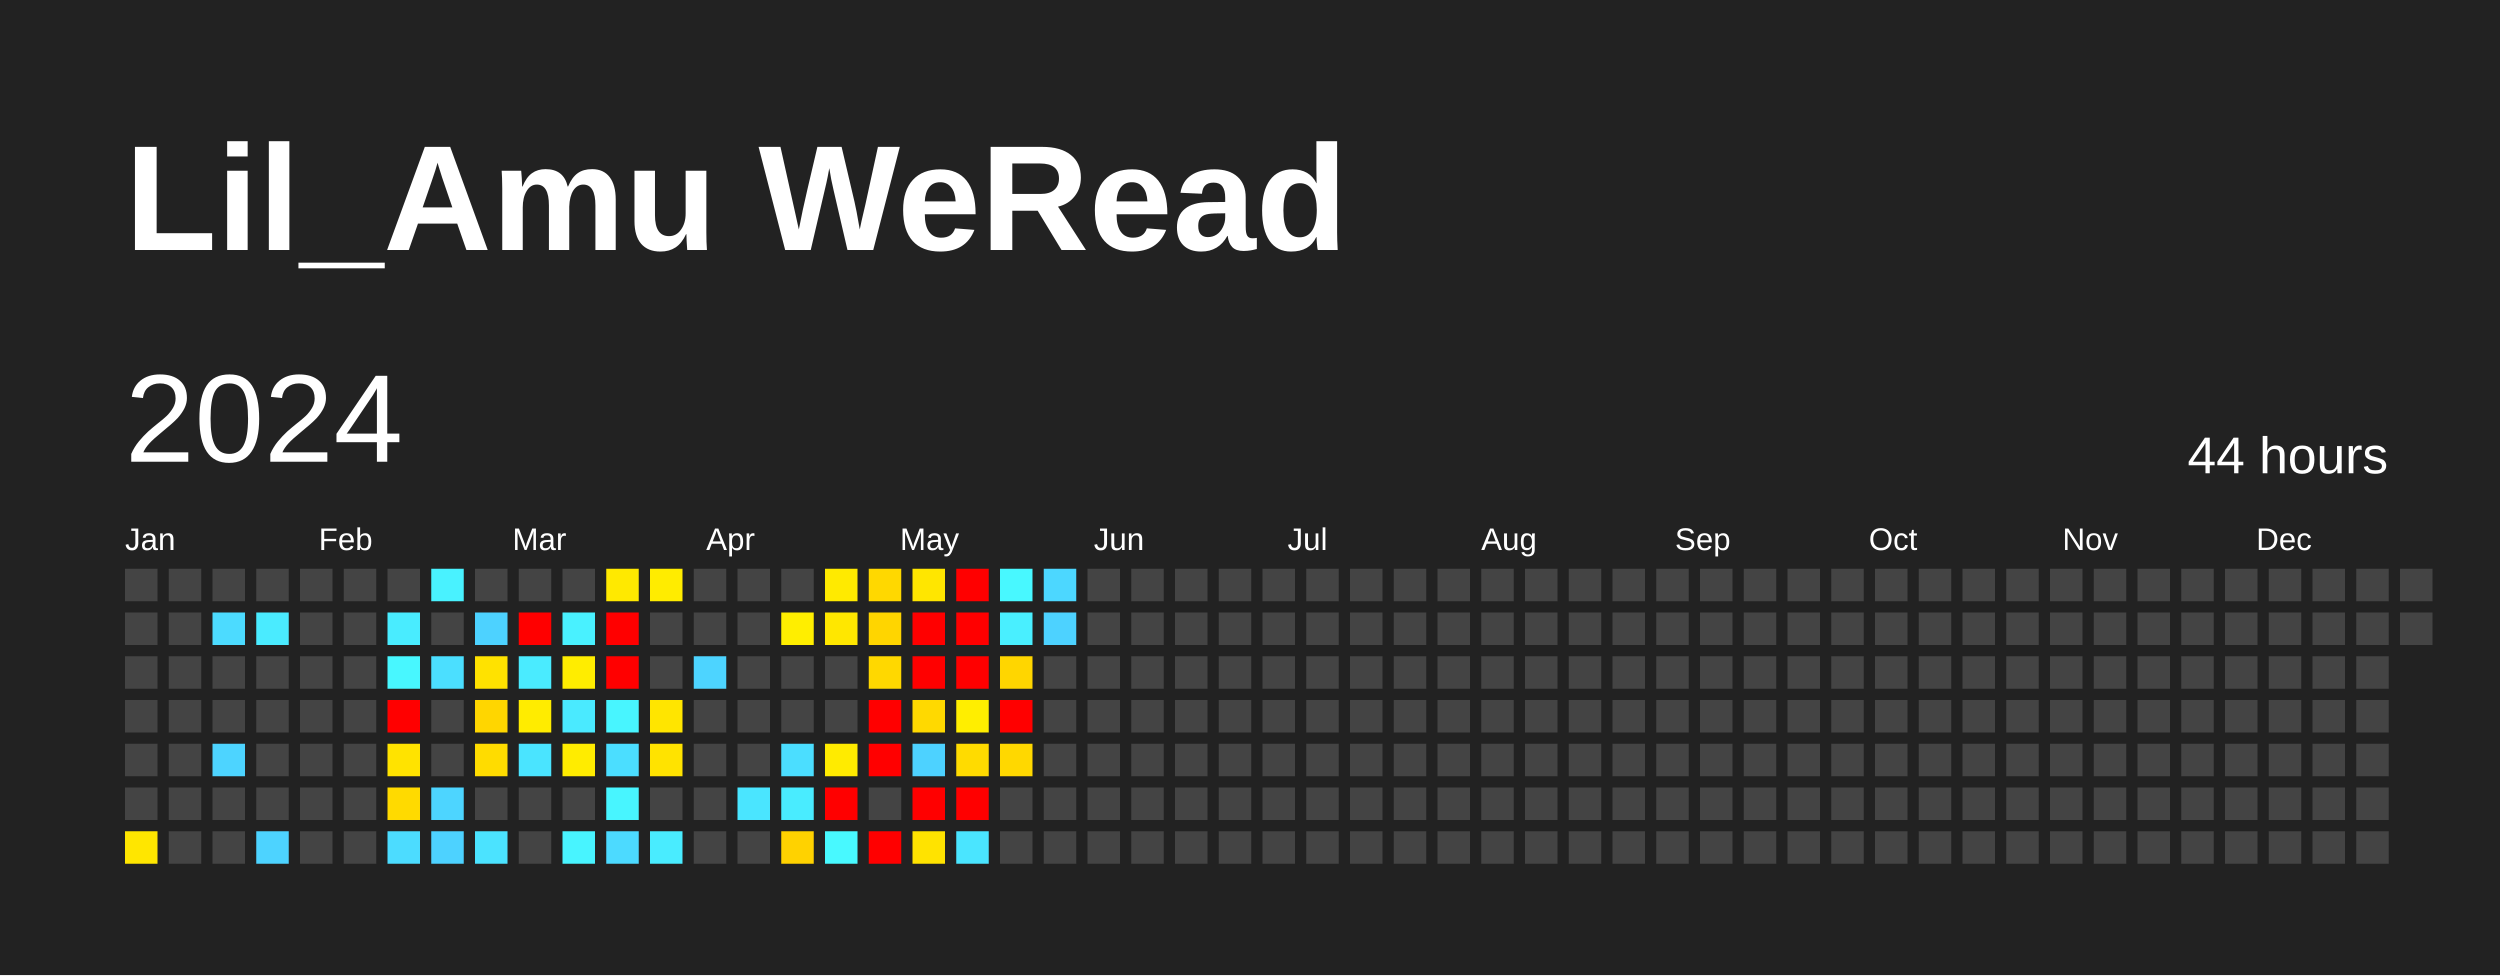
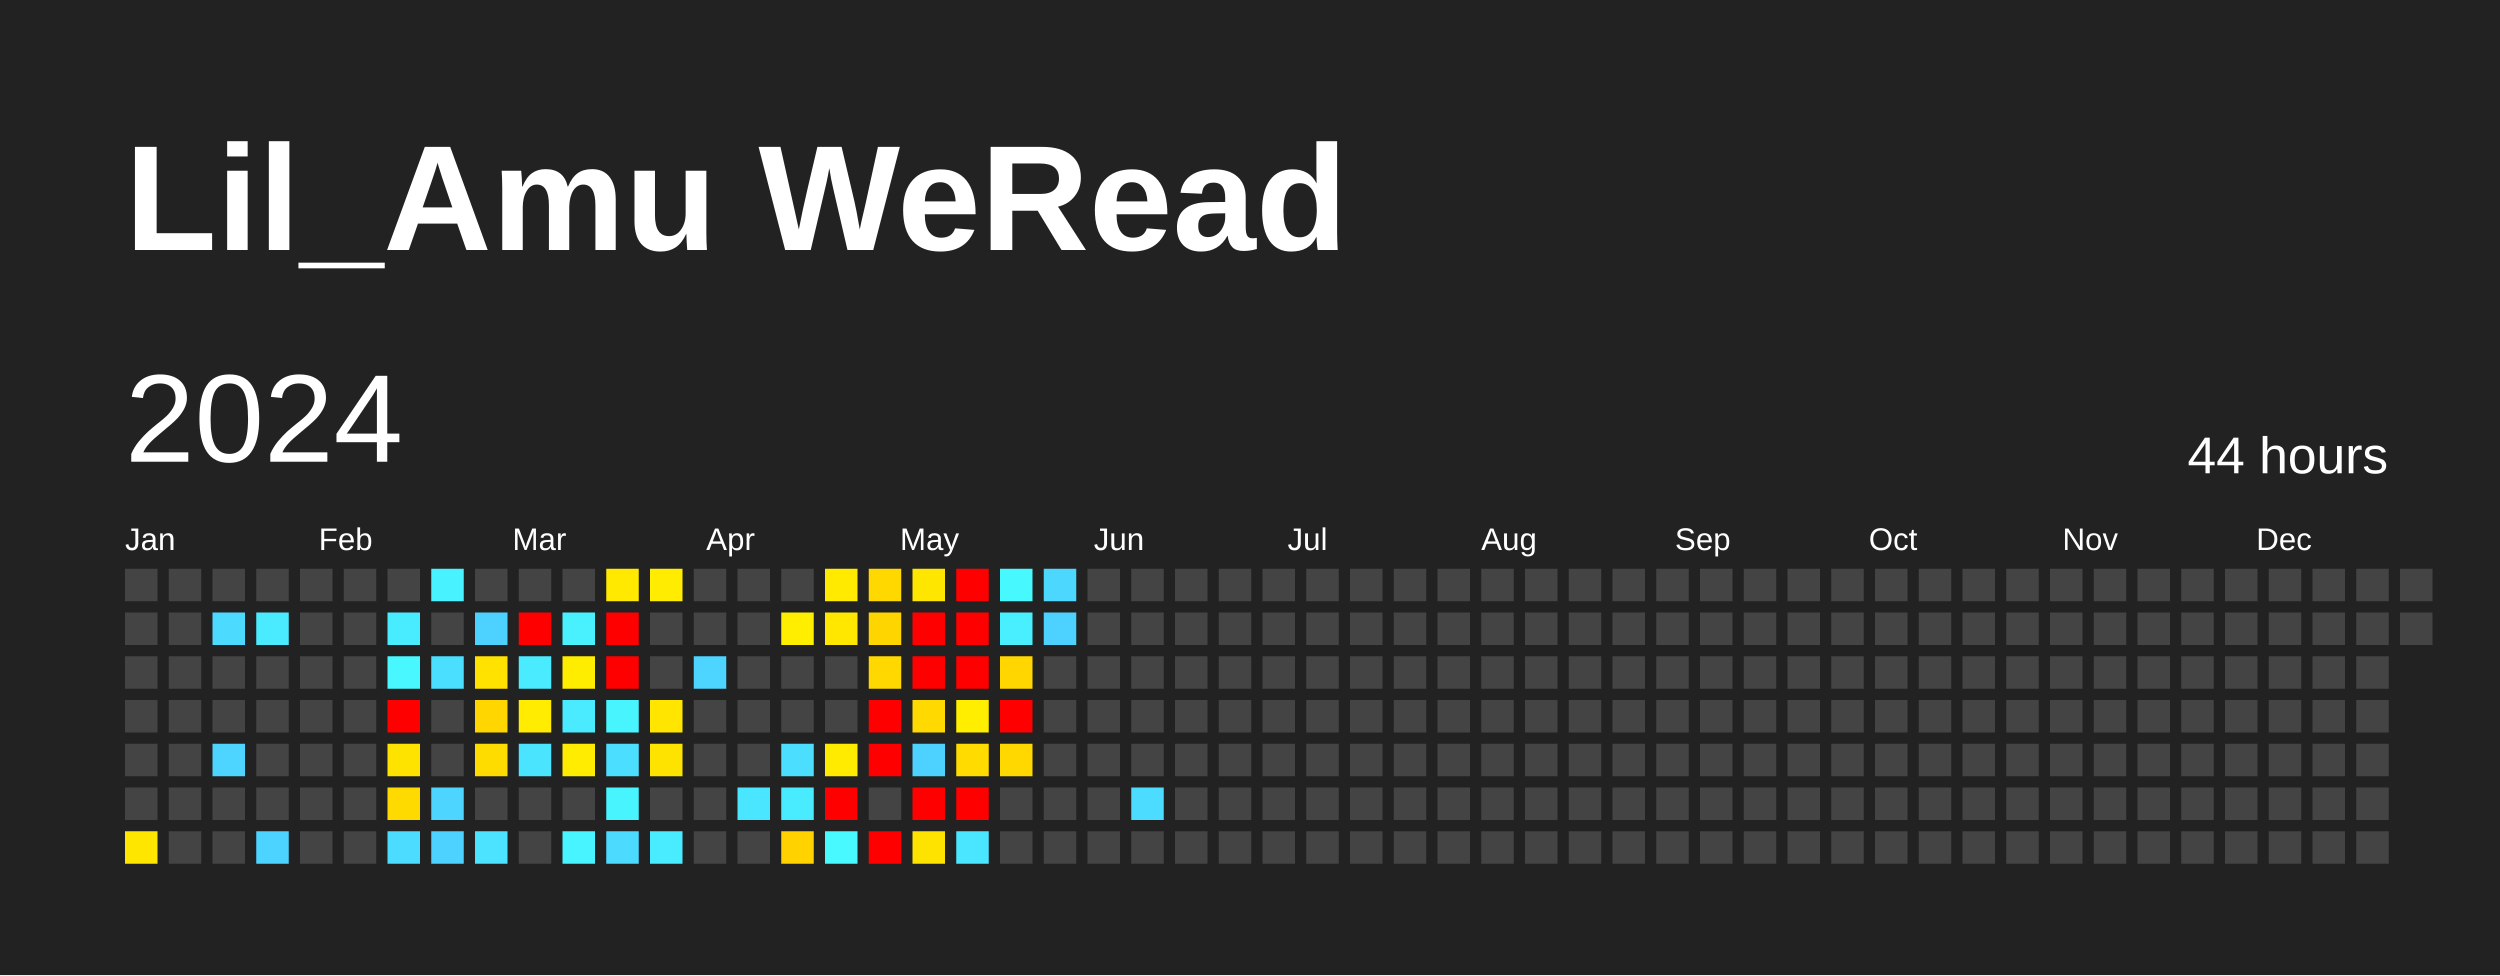
<svg xmlns="http://www.w3.org/2000/svg" baseProfile="full" height="78mm" version="1.1" viewBox="0,0,200,78" width="200mm">
  <defs />
  <rect fill="#222222" height="78" width="200" x="0" y="0" />
  <text fill="#FFFFFF" style="font-size:12px; font-family:Arial; font-weight:bold;" x="10" y="20">Lil_Amu WeRead</text>
  <text dominant-baseline="hanging" fill="#FFFFFF" style="font-size:10.0px; font-family:Arial;" x="10" y="30">2024</text>
  <text dominant-baseline="hanging" fill="#FFFFFF" style="font-size:4.125px; font-family:Arial;" x="175" y="35">44 hours</text>
  <text fill="#FFFFFF" style="font-size:2.5px; font-family:Arial" x="10.0" y="44">Jan</text>
  <text fill="#FFFFFF" style="font-size:2.5px; font-family:Arial" x="25.5" y="44">Feb</text>
  <text fill="#FFFFFF" style="font-size:2.5px; font-family:Arial" x="41.0" y="44">Mar</text>
  <text fill="#FFFFFF" style="font-size:2.5px; font-family:Arial" x="56.5" y="44">Apr</text>
  <text fill="#FFFFFF" style="font-size:2.5px; font-family:Arial" x="72.0" y="44">May</text>
  <text fill="#FFFFFF" style="font-size:2.5px; font-family:Arial" x="87.5" y="44">Jun</text>
  <text fill="#FFFFFF" style="font-size:2.5px; font-family:Arial" x="103.0" y="44">Jul</text>
  <text fill="#FFFFFF" style="font-size:2.5px; font-family:Arial" x="118.5" y="44">Aug</text>
  <text fill="#FFFFFF" style="font-size:2.5px; font-family:Arial" x="134.0" y="44">Sep</text>
  <text fill="#FFFFFF" style="font-size:2.5px; font-family:Arial" x="149.5" y="44">Oct</text>
  <text fill="#FFFFFF" style="font-size:2.5px; font-family:Arial" x="165.0" y="44">Nov</text>
  <text fill="#FFFFFF" style="font-size:2.5px; font-family:Arial" x="180.5" y="44">Dec</text>
  <rect fill="#444444" height="2.6" width="2.6" x="10.0" y="45.5" />
  <rect fill="#444444" height="2.6" width="2.6" x="10.0" y="49.0" />
  <rect fill="#444444" height="2.6" width="2.6" x="10.0" y="52.5" />
  <rect fill="#444444" height="2.6" width="2.6" x="10.0" y="56.0" />
  <rect fill="#444444" height="2.6" width="2.6" x="10.0" y="59.5" />
  <rect fill="#444444" height="2.6" width="2.6" x="10.0" y="63.0" />
  <rect fill="#ffe600" height="2.6" width="2.6" x="10.0" y="66.5" />
  <rect fill="#444444" height="2.6" width="2.6" x="13.5" y="45.5" />
  <rect fill="#444444" height="2.6" width="2.6" x="13.5" y="49.0" />
  <rect fill="#444444" height="2.6" width="2.6" x="13.5" y="52.5" />
  <rect fill="#444444" height="2.6" width="2.6" x="13.5" y="56.0" />
  <rect fill="#444444" height="2.6" width="2.6" x="13.5" y="59.5" />
  <rect fill="#444444" height="2.6" width="2.6" x="13.5" y="63.0" />
  <rect fill="#444444" height="2.6" width="2.6" x="13.5" y="66.5" />
  <rect fill="#444444" height="2.6" width="2.6" x="17.0" y="45.5" />
  <rect fill="#4cdbff" height="2.6" width="2.6" x="17.0" y="49.0" />
  <rect fill="#444444" height="2.6" width="2.6" x="17.0" y="52.5" />
  <rect fill="#444444" height="2.6" width="2.6" x="17.0" y="56.0" />
  <rect fill="#4dd4ff" height="2.6" width="2.6" x="17.0" y="59.5" />
  <rect fill="#444444" height="2.6" width="2.6" x="17.0" y="63.0" />
  <rect fill="#444444" height="2.6" width="2.6" x="17.0" y="66.5" />
  <rect fill="#444444" height="2.6" width="2.6" x="20.5" y="45.5" />
  <rect fill="#4aebff" height="2.6" width="2.6" x="20.5" y="49.0" />
  <rect fill="#444444" height="2.6" width="2.6" x="20.5" y="52.5" />
  <rect fill="#444444" height="2.6" width="2.6" x="20.5" y="56.0" />
  <rect fill="#444444" height="2.6" width="2.6" x="20.5" y="59.5" />
  <rect fill="#444444" height="2.6" width="2.6" x="20.5" y="63.0" />
  <rect fill="#4dd3ff" height="2.6" width="2.6" x="20.5" y="66.5" />
  <rect fill="#444444" height="2.6" width="2.6" x="24.0" y="45.5" />
  <rect fill="#444444" height="2.6" width="2.6" x="24.0" y="49.0" />
  <rect fill="#444444" height="2.6" width="2.6" x="24.0" y="52.5" />
  <rect fill="#444444" height="2.6" width="2.6" x="24.0" y="56.0" />
  <rect fill="#444444" height="2.6" width="2.6" x="24.0" y="59.5" />
  <rect fill="#444444" height="2.6" width="2.6" x="24.0" y="63.0" />
  <rect fill="#444444" height="2.6" width="2.6" x="24.0" y="66.5" />
  <rect fill="#444444" height="2.6" width="2.6" x="27.5" y="45.5" />
  <rect fill="#444444" height="2.6" width="2.6" x="27.5" y="49.0" />
  <rect fill="#444444" height="2.6" width="2.6" x="27.5" y="52.5" />
  <rect fill="#444444" height="2.6" width="2.6" x="27.5" y="56.0" />
  <rect fill="#444444" height="2.6" width="2.6" x="27.5" y="59.5" />
  <rect fill="#444444" height="2.6" width="2.6" x="27.5" y="63.0" />
  <rect fill="#444444" height="2.6" width="2.6" x="27.5" y="66.5" />
  <rect fill="#444444" height="2.6" width="2.6" x="31.0" y="45.5" />
  <rect fill="#49ecff" height="2.6" width="2.6" x="31.0" y="49.0" />
  <rect fill="#48f7ff" height="2.6" width="2.6" x="31.0" y="52.5" />
  <rect fill="red" height="2.6" width="2.6" x="31.0" y="56.0" />
  <rect fill="#ffe300" height="2.6" width="2.6" x="31.0" y="59.5" />
  <rect fill="#ffda00" height="2.6" width="2.6" x="31.0" y="63.0" />
  <rect fill="#4cdcff" height="2.6" width="2.6" x="31.0" y="66.5" />
  <rect fill="#49f2ff" height="2.6" width="2.6" x="34.5" y="45.5" />
  <rect fill="#444444" height="2.6" width="2.6" x="34.5" y="49.0" />
  <rect fill="#4bdfff" height="2.6" width="2.6" x="34.5" y="52.5" />
  <rect fill="#444444" height="2.6" width="2.6" x="34.5" y="56.0" />
  <rect fill="#444444" height="2.6" width="2.6" x="34.5" y="59.5" />
  <rect fill="#4dd5ff" height="2.6" width="2.6" x="34.5" y="63.0" />
  <rect fill="#4dd2ff" height="2.6" width="2.6" x="34.5" y="66.5" />
  <rect fill="#444444" height="2.6" width="2.6" x="38.0" y="45.5" />
  <rect fill="#4dd2ff" height="2.6" width="2.6" x="38.0" y="49.0" />
  <rect fill="#ffe200" height="2.6" width="2.6" x="38.0" y="52.5" />
  <rect fill="#ffd600" height="2.6" width="2.6" x="38.0" y="56.0" />
  <rect fill="#ffdc00" height="2.6" width="2.6" x="38.0" y="59.5" />
  <rect fill="#444444" height="2.6" width="2.6" x="38.0" y="63.0" />
  <rect fill="#4be3ff" height="2.6" width="2.6" x="38.0" y="66.5" />
  <rect fill="#444444" height="2.6" width="2.6" x="41.5" y="45.5" />
  <rect fill="red" height="2.6" width="2.6" x="41.5" y="49.0" />
  <rect fill="#4aebff" height="2.6" width="2.6" x="41.5" y="52.5" />
  <rect fill="#ffec00" height="2.6" width="2.6" x="41.5" y="56.0" />
  <rect fill="#4ae4ff" height="2.6" width="2.6" x="41.5" y="59.5" />
  <rect fill="#444444" height="2.6" width="2.6" x="41.5" y="63.0" />
  <rect fill="#444444" height="2.6" width="2.6" x="41.5" y="66.5" />
  <rect fill="#444444" height="2.6" width="2.6" x="45.0" y="45.5" />
  <rect fill="#49f1ff" height="2.6" width="2.6" x="45.0" y="49.0" />
  <rect fill="#ffed00" height="2.6" width="2.6" x="45.0" y="52.5" />
  <rect fill="#4aeaff" height="2.6" width="2.6" x="45.0" y="56.0" />
  <rect fill="#ffec00" height="2.6" width="2.6" x="45.0" y="59.5" />
  <rect fill="#444444" height="2.6" width="2.6" x="45.0" y="63.0" />
  <rect fill="#48f4ff" height="2.6" width="2.6" x="45.0" y="66.5" />
  <rect fill="#ffe900" height="2.6" width="2.6" x="48.5" y="45.5" />
  <rect fill="red" height="2.6" width="2.6" x="48.5" y="49.0" />
  <rect fill="red" height="2.6" width="2.6" x="48.5" y="52.5" />
  <rect fill="#48f5ff" height="2.6" width="2.6" x="48.5" y="56.0" />
  <rect fill="#4bdeff" height="2.6" width="2.6" x="48.5" y="59.5" />
  <rect fill="#48f5ff" height="2.6" width="2.6" x="48.5" y="63.0" />
  <rect fill="#4cdaff" height="2.6" width="2.6" x="48.5" y="66.5" />
  <rect fill="#ffec00" height="2.6" width="2.6" x="52.0" y="45.5" />
  <rect fill="#444444" height="2.6" width="2.6" x="52.0" y="49.0" />
  <rect fill="#444444" height="2.6" width="2.6" x="52.0" y="52.5" />
  <rect fill="#ffe500" height="2.6" width="2.6" x="52.0" y="56.0" />
  <rect fill="#ffe300" height="2.6" width="2.6" x="52.0" y="59.5" />
  <rect fill="#444444" height="2.6" width="2.6" x="52.0" y="63.0" />
  <rect fill="#49ecff" height="2.6" width="2.6" x="52.0" y="66.5" />
  <rect fill="#444444" height="2.6" width="2.6" x="55.5" y="45.5" />
  <rect fill="#444444" height="2.6" width="2.6" x="55.5" y="49.0" />
  <rect fill="#4dd4ff" height="2.6" width="2.6" x="55.5" y="52.5" />
  <rect fill="#444444" height="2.6" width="2.6" x="55.5" y="56.0" />
  <rect fill="#444444" height="2.6" width="2.6" x="55.5" y="59.5" />
  <rect fill="#444444" height="2.6" width="2.6" x="55.5" y="63.0" />
  <rect fill="#444444" height="2.6" width="2.6" x="55.5" y="66.5" />
  <rect fill="#444444" height="2.6" width="2.6" x="59.0" y="45.5" />
  <rect fill="#444444" height="2.6" width="2.6" x="59.0" y="49.0" />
  <rect fill="#444444" height="2.6" width="2.6" x="59.0" y="52.5" />
  <rect fill="#444444" height="2.6" width="2.6" x="59.0" y="56.0" />
  <rect fill="#444444" height="2.6" width="2.6" x="59.0" y="59.5" />
  <rect fill="#4ae5ff" height="2.6" width="2.6" x="59.0" y="63.0" />
  <rect fill="#444444" height="2.6" width="2.6" x="59.0" y="66.5" />
  <rect fill="#444444" height="2.6" width="2.6" x="62.5" y="45.5" />
  <rect fill="#ffee00" height="2.6" width="2.6" x="62.5" y="49.0" />
  <rect fill="#444444" height="2.6" width="2.6" x="62.5" y="52.5" />
  <rect fill="#444444" height="2.6" width="2.6" x="62.5" y="56.0" />
  <rect fill="#4bdeff" height="2.6" width="2.6" x="62.5" y="59.5" />
  <rect fill="#49ecff" height="2.6" width="2.6" x="62.5" y="63.0" />
  <rect fill="#ffd200" height="2.6" width="2.6" x="62.5" y="66.5" />
  <rect fill="#ffea00" height="2.6" width="2.6" x="66.0" y="45.5" />
  <rect fill="#ffe700" height="2.6" width="2.6" x="66.0" y="49.0" />
  <rect fill="#444444" height="2.6" width="2.6" x="66.0" y="52.5" />
  <rect fill="#444444" height="2.6" width="2.6" x="66.0" y="56.0" />
  <rect fill="#ffeb00" height="2.6" width="2.6" x="66.0" y="59.5" />
  <rect fill="red" height="2.6" width="2.6" x="66.0" y="63.0" />
  <rect fill="#48f9ff" height="2.6" width="2.6" x="66.0" y="66.5" />
  <rect fill="#ffd800" height="2.6" width="2.6" x="69.5" y="45.5" />
  <rect fill="#ffd500" height="2.6" width="2.6" x="69.5" y="49.0" />
  <rect fill="#ffd800" height="2.6" width="2.6" x="69.5" y="52.5" />
  <rect fill="red" height="2.6" width="2.6" x="69.5" y="56.0" />
  <rect fill="red" height="2.6" width="2.6" x="69.5" y="59.5" />
  <rect fill="#444444" height="2.6" width="2.6" x="69.5" y="63.0" />
  <rect fill="red" height="2.6" width="2.6" x="69.5" y="66.5" />
  <rect fill="#ffe600" height="2.6" width="2.6" x="73.0" y="45.5" />
  <rect fill="red" height="2.6" width="2.6" x="73.0" y="49.0" />
  <rect fill="red" height="2.6" width="2.6" x="73.0" y="52.5" />
  <rect fill="#ffd900" height="2.6" width="2.6" x="73.0" y="56.0" />
  <rect fill="#4dd2ff" height="2.6" width="2.6" x="73.0" y="59.5" />
  <rect fill="red" height="2.6" width="2.6" x="73.0" y="63.0" />
  <rect fill="#ffe300" height="2.6" width="2.6" x="73.0" y="66.5" />
  <rect fill="red" height="2.6" width="2.6" x="76.5" y="45.5" />
  <rect fill="red" height="2.6" width="2.6" x="76.5" y="49.0" />
  <rect fill="red" height="2.6" width="2.6" x="76.5" y="52.5" />
  <rect fill="#ffee00" height="2.6" width="2.6" x="76.5" y="56.0" />
  <rect fill="#ffdb00" height="2.6" width="2.6" x="76.5" y="59.5" />
  <rect fill="red" height="2.6" width="2.6" x="76.5" y="63.0" />
  <rect fill="#4ae5ff" height="2.6" width="2.6" x="76.5" y="66.5" />
  <rect fill="#48f8ff" height="2.6" width="2.6" x="80.0" y="45.5" />
  <rect fill="#49efff" height="2.6" width="2.6" x="80.0" y="49.0" />
  <rect fill="#ffd600" height="2.6" width="2.6" x="80.0" y="52.5" />
  <rect fill="red" height="2.6" width="2.6" x="80.0" y="56.0" />
  <rect fill="#ffd800" height="2.6" width="2.6" x="80.0" y="59.5" />
  <rect fill="#444444" height="2.6" width="2.6" x="80.0" y="63.0" />
  <rect fill="#444444" height="2.6" width="2.6" x="80.0" y="66.5" />
  <rect fill="#4cd7ff" height="2.6" width="2.6" x="83.5" y="45.5" />
  <rect fill="#4dd2ff" height="2.6" width="2.6" x="83.5" y="49.0" />
  <rect fill="#444444" height="2.6" width="2.6" x="83.5" y="52.5" />
  <rect fill="#444444" height="2.6" width="2.6" x="83.5" y="56.0" />
  <rect fill="#444444" height="2.6" width="2.6" x="83.5" y="59.5" />
  <rect fill="#444444" height="2.6" width="2.6" x="83.5" y="63.0" />
  <rect fill="#444444" height="2.6" width="2.6" x="83.5" y="66.5" />
  <rect fill="#444444" height="2.6" width="2.6" x="87.0" y="45.5" />
  <rect fill="#444444" height="2.6" width="2.6" x="87.0" y="49.0" />
  <rect fill="#444444" height="2.6" width="2.6" x="87.0" y="52.5" />
  <rect fill="#444444" height="2.6" width="2.6" x="87.0" y="56.0" />
  <rect fill="#444444" height="2.6" width="2.6" x="87.0" y="59.5" />
  <rect fill="#444444" height="2.6" width="2.6" x="87.0" y="63.0" />
  <rect fill="#444444" height="2.6" width="2.6" x="87.0" y="66.5" />
  <rect fill="#444444" height="2.6" width="2.6" x="90.5" y="45.5" />
  <rect fill="#444444" height="2.6" width="2.6" x="90.5" y="49.0" />
  <rect fill="#444444" height="2.6" width="2.6" x="90.5" y="52.5" />
  <rect fill="#444444" height="2.6" width="2.6" x="90.5" y="56.0" />
  <rect fill="#444444" height="2.6" width="2.6" x="90.5" y="59.5" />
-   <rect fill="#444444" height="2.6" width="2.6" x="90.5" y="63.0" />
+   <rect fill="#4cdcff" height="2.6" width="2.6" x="90.5" y="63.0" />
  <rect fill="#444444" height="2.6" width="2.6" x="90.5" y="66.5" />
  <rect fill="#444444" height="2.6" width="2.6" x="94.0" y="45.5" />
  <rect fill="#444444" height="2.6" width="2.6" x="94.0" y="49.0" />
  <rect fill="#444444" height="2.6" width="2.6" x="94.0" y="52.5" />
  <rect fill="#444444" height="2.6" width="2.6" x="94.0" y="56.0" />
  <rect fill="#444444" height="2.6" width="2.6" x="94.0" y="59.5" />
  <rect fill="#444444" height="2.6" width="2.6" x="94.0" y="63.0" />
  <rect fill="#444444" height="2.6" width="2.6" x="94.0" y="66.5" />
  <rect fill="#444444" height="2.6" width="2.6" x="97.5" y="45.5" />
  <rect fill="#444444" height="2.6" width="2.6" x="97.5" y="49.0" />
  <rect fill="#444444" height="2.6" width="2.6" x="97.5" y="52.5" />
  <rect fill="#444444" height="2.6" width="2.6" x="97.5" y="56.0" />
  <rect fill="#444444" height="2.6" width="2.6" x="97.5" y="59.5" />
  <rect fill="#444444" height="2.6" width="2.6" x="97.5" y="63.0" />
  <rect fill="#444444" height="2.6" width="2.6" x="97.5" y="66.5" />
  <rect fill="#444444" height="2.6" width="2.6" x="101.0" y="45.5" />
  <rect fill="#444444" height="2.6" width="2.6" x="101.0" y="49.0" />
  <rect fill="#444444" height="2.6" width="2.6" x="101.0" y="52.5" />
  <rect fill="#444444" height="2.6" width="2.6" x="101.0" y="56.0" />
  <rect fill="#444444" height="2.6" width="2.6" x="101.0" y="59.5" />
  <rect fill="#444444" height="2.6" width="2.6" x="101.0" y="63.0" />
  <rect fill="#444444" height="2.6" width="2.6" x="101.0" y="66.5" />
  <rect fill="#444444" height="2.6" width="2.6" x="104.5" y="45.5" />
  <rect fill="#444444" height="2.6" width="2.6" x="104.5" y="49.0" />
  <rect fill="#444444" height="2.6" width="2.6" x="104.5" y="52.5" />
  <rect fill="#444444" height="2.6" width="2.6" x="104.5" y="56.0" />
  <rect fill="#444444" height="2.6" width="2.6" x="104.5" y="59.5" />
  <rect fill="#444444" height="2.6" width="2.6" x="104.5" y="63.0" />
  <rect fill="#444444" height="2.6" width="2.6" x="104.5" y="66.5" />
  <rect fill="#444444" height="2.6" width="2.6" x="108.0" y="45.5" />
  <rect fill="#444444" height="2.6" width="2.6" x="108.0" y="49.0" />
  <rect fill="#444444" height="2.6" width="2.6" x="108.0" y="52.5" />
  <rect fill="#444444" height="2.6" width="2.6" x="108.0" y="56.0" />
  <rect fill="#444444" height="2.6" width="2.6" x="108.0" y="59.5" />
  <rect fill="#444444" height="2.6" width="2.6" x="108.0" y="63.0" />
  <rect fill="#444444" height="2.6" width="2.6" x="108.0" y="66.5" />
  <rect fill="#444444" height="2.6" width="2.6" x="111.5" y="45.5" />
  <rect fill="#444444" height="2.6" width="2.6" x="111.5" y="49.0" />
  <rect fill="#444444" height="2.6" width="2.6" x="111.5" y="52.5" />
  <rect fill="#444444" height="2.6" width="2.6" x="111.5" y="56.0" />
  <rect fill="#444444" height="2.6" width="2.6" x="111.5" y="59.5" />
  <rect fill="#444444" height="2.6" width="2.6" x="111.5" y="63.0" />
  <rect fill="#444444" height="2.6" width="2.6" x="111.5" y="66.5" />
  <rect fill="#444444" height="2.6" width="2.6" x="115.0" y="45.5" />
  <rect fill="#444444" height="2.6" width="2.6" x="115.0" y="49.0" />
  <rect fill="#444444" height="2.6" width="2.6" x="115.0" y="52.5" />
  <rect fill="#444444" height="2.6" width="2.6" x="115.0" y="56.0" />
  <rect fill="#444444" height="2.6" width="2.6" x="115.0" y="59.5" />
  <rect fill="#444444" height="2.6" width="2.6" x="115.0" y="63.0" />
  <rect fill="#444444" height="2.6" width="2.6" x="115.0" y="66.5" />
  <rect fill="#444444" height="2.6" width="2.6" x="118.5" y="45.5" />
  <rect fill="#444444" height="2.6" width="2.6" x="118.5" y="49.0" />
  <rect fill="#444444" height="2.6" width="2.6" x="118.5" y="52.5" />
  <rect fill="#444444" height="2.6" width="2.6" x="118.5" y="56.0" />
  <rect fill="#444444" height="2.6" width="2.6" x="118.5" y="59.5" />
  <rect fill="#444444" height="2.6" width="2.6" x="118.5" y="63.0" />
  <rect fill="#444444" height="2.6" width="2.6" x="118.5" y="66.5" />
  <rect fill="#444444" height="2.6" width="2.6" x="122.0" y="45.5" />
  <rect fill="#444444" height="2.6" width="2.6" x="122.0" y="49.0" />
  <rect fill="#444444" height="2.6" width="2.6" x="122.0" y="52.5" />
  <rect fill="#444444" height="2.6" width="2.6" x="122.0" y="56.0" />
  <rect fill="#444444" height="2.6" width="2.6" x="122.0" y="59.5" />
  <rect fill="#444444" height="2.6" width="2.6" x="122.0" y="63.0" />
  <rect fill="#444444" height="2.6" width="2.6" x="122.0" y="66.5" />
  <rect fill="#444444" height="2.6" width="2.6" x="125.5" y="45.5" />
  <rect fill="#444444" height="2.6" width="2.6" x="125.5" y="49.0" />
  <rect fill="#444444" height="2.6" width="2.6" x="125.5" y="52.5" />
  <rect fill="#444444" height="2.6" width="2.6" x="125.5" y="56.0" />
  <rect fill="#444444" height="2.6" width="2.6" x="125.5" y="59.5" />
  <rect fill="#444444" height="2.6" width="2.6" x="125.5" y="63.0" />
  <rect fill="#444444" height="2.6" width="2.6" x="125.5" y="66.5" />
  <rect fill="#444444" height="2.6" width="2.6" x="129.0" y="45.5" />
  <rect fill="#444444" height="2.6" width="2.6" x="129.0" y="49.0" />
  <rect fill="#444444" height="2.6" width="2.6" x="129.0" y="52.5" />
  <rect fill="#444444" height="2.6" width="2.6" x="129.0" y="56.0" />
  <rect fill="#444444" height="2.6" width="2.6" x="129.0" y="59.5" />
  <rect fill="#444444" height="2.6" width="2.6" x="129.0" y="63.0" />
  <rect fill="#444444" height="2.6" width="2.6" x="129.0" y="66.5" />
  <rect fill="#444444" height="2.6" width="2.6" x="132.5" y="45.5" />
  <rect fill="#444444" height="2.6" width="2.6" x="132.5" y="49.0" />
  <rect fill="#444444" height="2.6" width="2.6" x="132.5" y="52.5" />
  <rect fill="#444444" height="2.6" width="2.6" x="132.5" y="56.0" />
  <rect fill="#444444" height="2.6" width="2.6" x="132.5" y="59.5" />
  <rect fill="#444444" height="2.6" width="2.6" x="132.5" y="63.0" />
  <rect fill="#444444" height="2.6" width="2.6" x="132.5" y="66.5" />
  <rect fill="#444444" height="2.6" width="2.6" x="136.0" y="45.5" />
  <rect fill="#444444" height="2.6" width="2.6" x="136.0" y="49.0" />
  <rect fill="#444444" height="2.6" width="2.6" x="136.0" y="52.5" />
  <rect fill="#444444" height="2.6" width="2.6" x="136.0" y="56.0" />
  <rect fill="#444444" height="2.6" width="2.6" x="136.0" y="59.5" />
  <rect fill="#444444" height="2.6" width="2.6" x="136.0" y="63.0" />
  <rect fill="#444444" height="2.6" width="2.6" x="136.0" y="66.5" />
  <rect fill="#444444" height="2.6" width="2.6" x="139.5" y="45.5" />
  <rect fill="#444444" height="2.6" width="2.6" x="139.5" y="49.0" />
  <rect fill="#444444" height="2.6" width="2.6" x="139.5" y="52.5" />
  <rect fill="#444444" height="2.6" width="2.6" x="139.5" y="56.0" />
  <rect fill="#444444" height="2.6" width="2.6" x="139.5" y="59.5" />
  <rect fill="#444444" height="2.6" width="2.6" x="139.5" y="63.0" />
  <rect fill="#444444" height="2.6" width="2.6" x="139.5" y="66.5" />
  <rect fill="#444444" height="2.6" width="2.6" x="143.0" y="45.5" />
  <rect fill="#444444" height="2.6" width="2.6" x="143.0" y="49.0" />
  <rect fill="#444444" height="2.6" width="2.6" x="143.0" y="52.5" />
  <rect fill="#444444" height="2.6" width="2.6" x="143.0" y="56.0" />
  <rect fill="#444444" height="2.6" width="2.6" x="143.0" y="59.5" />
  <rect fill="#444444" height="2.6" width="2.6" x="143.0" y="63.0" />
  <rect fill="#444444" height="2.6" width="2.6" x="143.0" y="66.5" />
  <rect fill="#444444" height="2.6" width="2.6" x="146.5" y="45.5" />
  <rect fill="#444444" height="2.6" width="2.6" x="146.5" y="49.0" />
  <rect fill="#444444" height="2.6" width="2.6" x="146.5" y="52.5" />
  <rect fill="#444444" height="2.6" width="2.6" x="146.5" y="56.0" />
  <rect fill="#444444" height="2.6" width="2.6" x="146.5" y="59.5" />
  <rect fill="#444444" height="2.6" width="2.6" x="146.5" y="63.0" />
  <rect fill="#444444" height="2.6" width="2.6" x="146.5" y="66.5" />
  <rect fill="#444444" height="2.6" width="2.6" x="150.0" y="45.5" />
  <rect fill="#444444" height="2.6" width="2.6" x="150.0" y="49.0" />
  <rect fill="#444444" height="2.6" width="2.6" x="150.0" y="52.5" />
  <rect fill="#444444" height="2.6" width="2.6" x="150.0" y="56.0" />
  <rect fill="#444444" height="2.6" width="2.6" x="150.0" y="59.5" />
  <rect fill="#444444" height="2.6" width="2.6" x="150.0" y="63.0" />
  <rect fill="#444444" height="2.6" width="2.6" x="150.0" y="66.5" />
  <rect fill="#444444" height="2.6" width="2.6" x="153.5" y="45.5" />
  <rect fill="#444444" height="2.6" width="2.6" x="153.5" y="49.0" />
  <rect fill="#444444" height="2.6" width="2.6" x="153.5" y="52.5" />
  <rect fill="#444444" height="2.6" width="2.6" x="153.5" y="56.0" />
  <rect fill="#444444" height="2.6" width="2.6" x="153.5" y="59.5" />
  <rect fill="#444444" height="2.6" width="2.6" x="153.5" y="63.0" />
  <rect fill="#444444" height="2.6" width="2.6" x="153.5" y="66.5" />
  <rect fill="#444444" height="2.6" width="2.6" x="157.0" y="45.5" />
  <rect fill="#444444" height="2.6" width="2.6" x="157.0" y="49.0" />
  <rect fill="#444444" height="2.6" width="2.6" x="157.0" y="52.5" />
  <rect fill="#444444" height="2.6" width="2.6" x="157.0" y="56.0" />
  <rect fill="#444444" height="2.6" width="2.6" x="157.0" y="59.5" />
  <rect fill="#444444" height="2.6" width="2.6" x="157.0" y="63.0" />
  <rect fill="#444444" height="2.6" width="2.6" x="157.0" y="66.5" />
  <rect fill="#444444" height="2.6" width="2.6" x="160.5" y="45.5" />
  <rect fill="#444444" height="2.6" width="2.6" x="160.5" y="49.0" />
  <rect fill="#444444" height="2.6" width="2.6" x="160.5" y="52.5" />
  <rect fill="#444444" height="2.6" width="2.6" x="160.5" y="56.0" />
  <rect fill="#444444" height="2.6" width="2.6" x="160.5" y="59.5" />
  <rect fill="#444444" height="2.6" width="2.6" x="160.5" y="63.0" />
  <rect fill="#444444" height="2.6" width="2.6" x="160.5" y="66.5" />
  <rect fill="#444444" height="2.6" width="2.6" x="164.0" y="45.5" />
  <rect fill="#444444" height="2.6" width="2.6" x="164.0" y="49.0" />
  <rect fill="#444444" height="2.6" width="2.6" x="164.0" y="52.5" />
  <rect fill="#444444" height="2.6" width="2.6" x="164.0" y="56.0" />
  <rect fill="#444444" height="2.6" width="2.6" x="164.0" y="59.5" />
  <rect fill="#444444" height="2.6" width="2.6" x="164.0" y="63.0" />
  <rect fill="#444444" height="2.6" width="2.6" x="164.0" y="66.5" />
  <rect fill="#444444" height="2.6" width="2.6" x="167.5" y="45.5" />
  <rect fill="#444444" height="2.6" width="2.6" x="167.5" y="49.0" />
  <rect fill="#444444" height="2.6" width="2.6" x="167.5" y="52.5" />
  <rect fill="#444444" height="2.6" width="2.6" x="167.5" y="56.0" />
  <rect fill="#444444" height="2.6" width="2.6" x="167.5" y="59.5" />
  <rect fill="#444444" height="2.6" width="2.6" x="167.5" y="63.0" />
  <rect fill="#444444" height="2.6" width="2.6" x="167.5" y="66.5" />
  <rect fill="#444444" height="2.6" width="2.6" x="171.0" y="45.5" />
  <rect fill="#444444" height="2.6" width="2.6" x="171.0" y="49.0" />
  <rect fill="#444444" height="2.6" width="2.6" x="171.0" y="52.5" />
  <rect fill="#444444" height="2.6" width="2.6" x="171.0" y="56.0" />
  <rect fill="#444444" height="2.6" width="2.6" x="171.0" y="59.5" />
  <rect fill="#444444" height="2.6" width="2.6" x="171.0" y="63.0" />
  <rect fill="#444444" height="2.6" width="2.6" x="171.0" y="66.5" />
  <rect fill="#444444" height="2.6" width="2.6" x="174.5" y="45.5" />
  <rect fill="#444444" height="2.6" width="2.6" x="174.5" y="49.0" />
  <rect fill="#444444" height="2.6" width="2.6" x="174.5" y="52.5" />
  <rect fill="#444444" height="2.6" width="2.6" x="174.5" y="56.0" />
  <rect fill="#444444" height="2.6" width="2.6" x="174.5" y="59.5" />
  <rect fill="#444444" height="2.6" width="2.6" x="174.5" y="63.0" />
  <rect fill="#444444" height="2.6" width="2.6" x="174.5" y="66.5" />
  <rect fill="#444444" height="2.6" width="2.6" x="178.0" y="45.5" />
  <rect fill="#444444" height="2.6" width="2.6" x="178.0" y="49.0" />
  <rect fill="#444444" height="2.6" width="2.6" x="178.0" y="52.5" />
  <rect fill="#444444" height="2.6" width="2.6" x="178.0" y="56.0" />
  <rect fill="#444444" height="2.6" width="2.6" x="178.0" y="59.5" />
  <rect fill="#444444" height="2.6" width="2.6" x="178.0" y="63.0" />
  <rect fill="#444444" height="2.6" width="2.6" x="178.0" y="66.5" />
  <rect fill="#444444" height="2.6" width="2.6" x="181.5" y="45.5" />
  <rect fill="#444444" height="2.6" width="2.6" x="181.5" y="49.0" />
  <rect fill="#444444" height="2.6" width="2.6" x="181.5" y="52.5" />
  <rect fill="#444444" height="2.6" width="2.6" x="181.5" y="56.0" />
  <rect fill="#444444" height="2.6" width="2.6" x="181.5" y="59.5" />
  <rect fill="#444444" height="2.6" width="2.6" x="181.5" y="63.0" />
  <rect fill="#444444" height="2.6" width="2.6" x="181.5" y="66.5" />
  <rect fill="#444444" height="2.6" width="2.6" x="185.0" y="45.5" />
  <rect fill="#444444" height="2.6" width="2.6" x="185.0" y="49.0" />
  <rect fill="#444444" height="2.6" width="2.6" x="185.0" y="52.5" />
  <rect fill="#444444" height="2.6" width="2.6" x="185.0" y="56.0" />
  <rect fill="#444444" height="2.6" width="2.6" x="185.0" y="59.5" />
  <rect fill="#444444" height="2.6" width="2.6" x="185.0" y="63.0" />
  <rect fill="#444444" height="2.6" width="2.6" x="185.0" y="66.5" />
  <rect fill="#444444" height="2.6" width="2.6" x="188.5" y="45.5" />
  <rect fill="#444444" height="2.6" width="2.6" x="188.5" y="49.0" />
  <rect fill="#444444" height="2.6" width="2.6" x="188.5" y="52.5" />
  <rect fill="#444444" height="2.6" width="2.6" x="188.5" y="56.0" />
  <rect fill="#444444" height="2.6" width="2.6" x="188.5" y="59.5" />
  <rect fill="#444444" height="2.6" width="2.6" x="188.5" y="63.0" />
  <rect fill="#444444" height="2.6" width="2.6" x="188.5" y="66.5" />
  <rect fill="#444444" height="2.6" width="2.6" x="192.0" y="45.5" />
  <rect fill="#444444" height="2.6" width="2.6" x="192.0" y="49.0" />
</svg>
